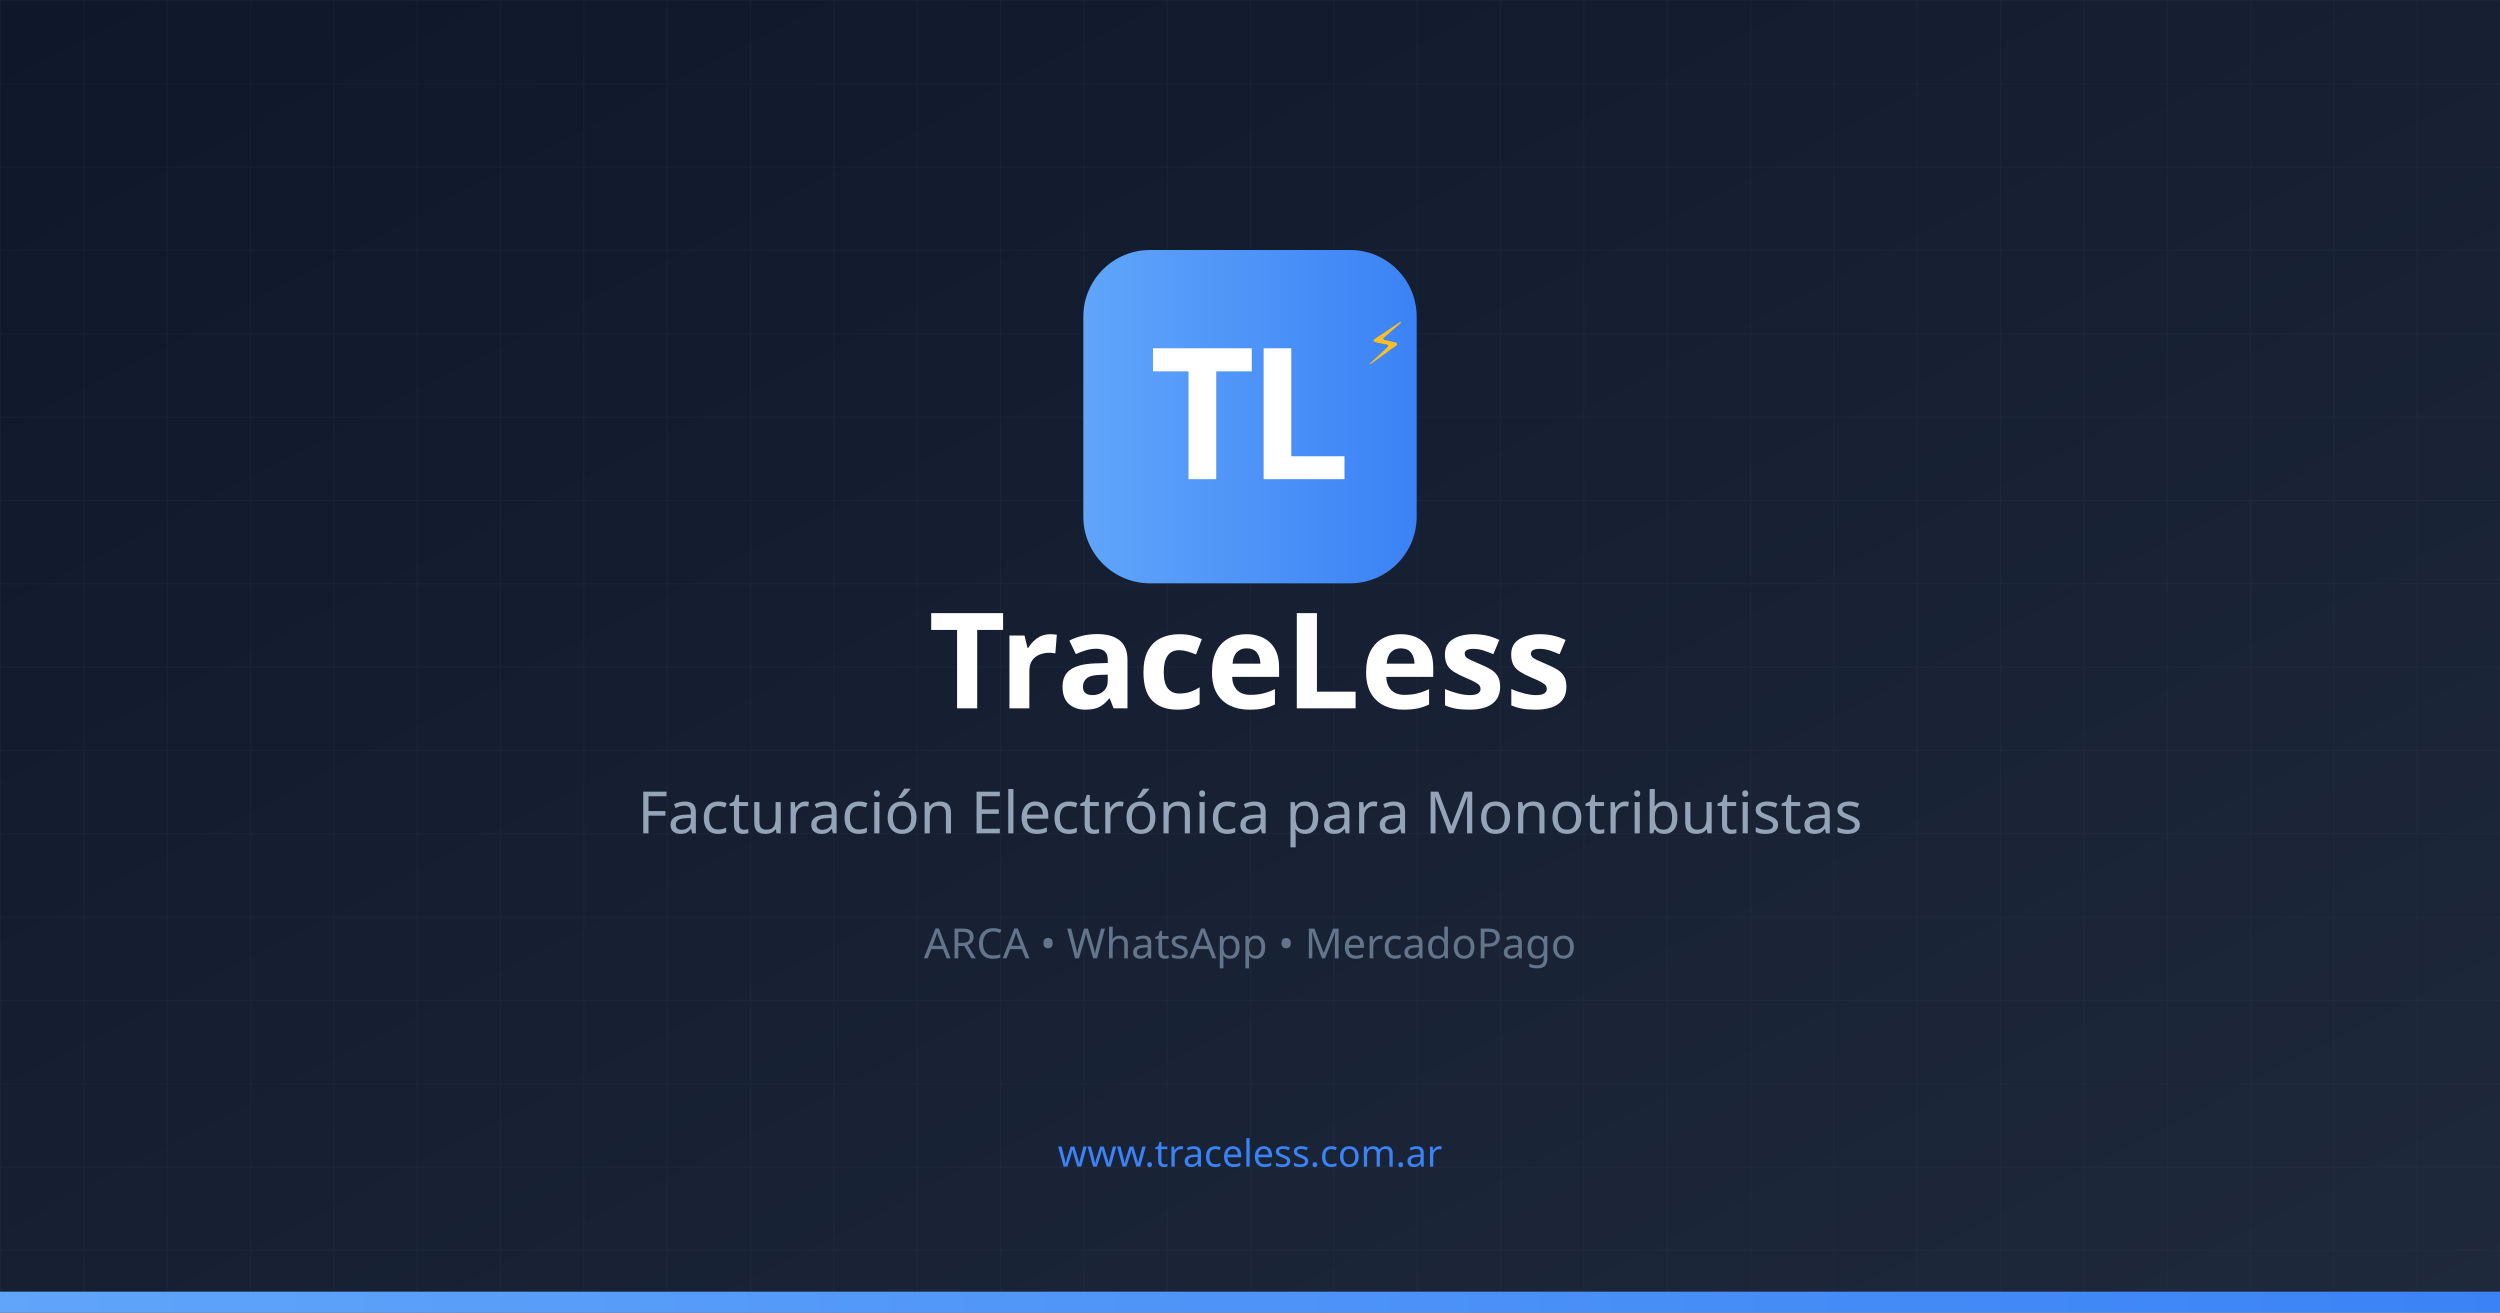
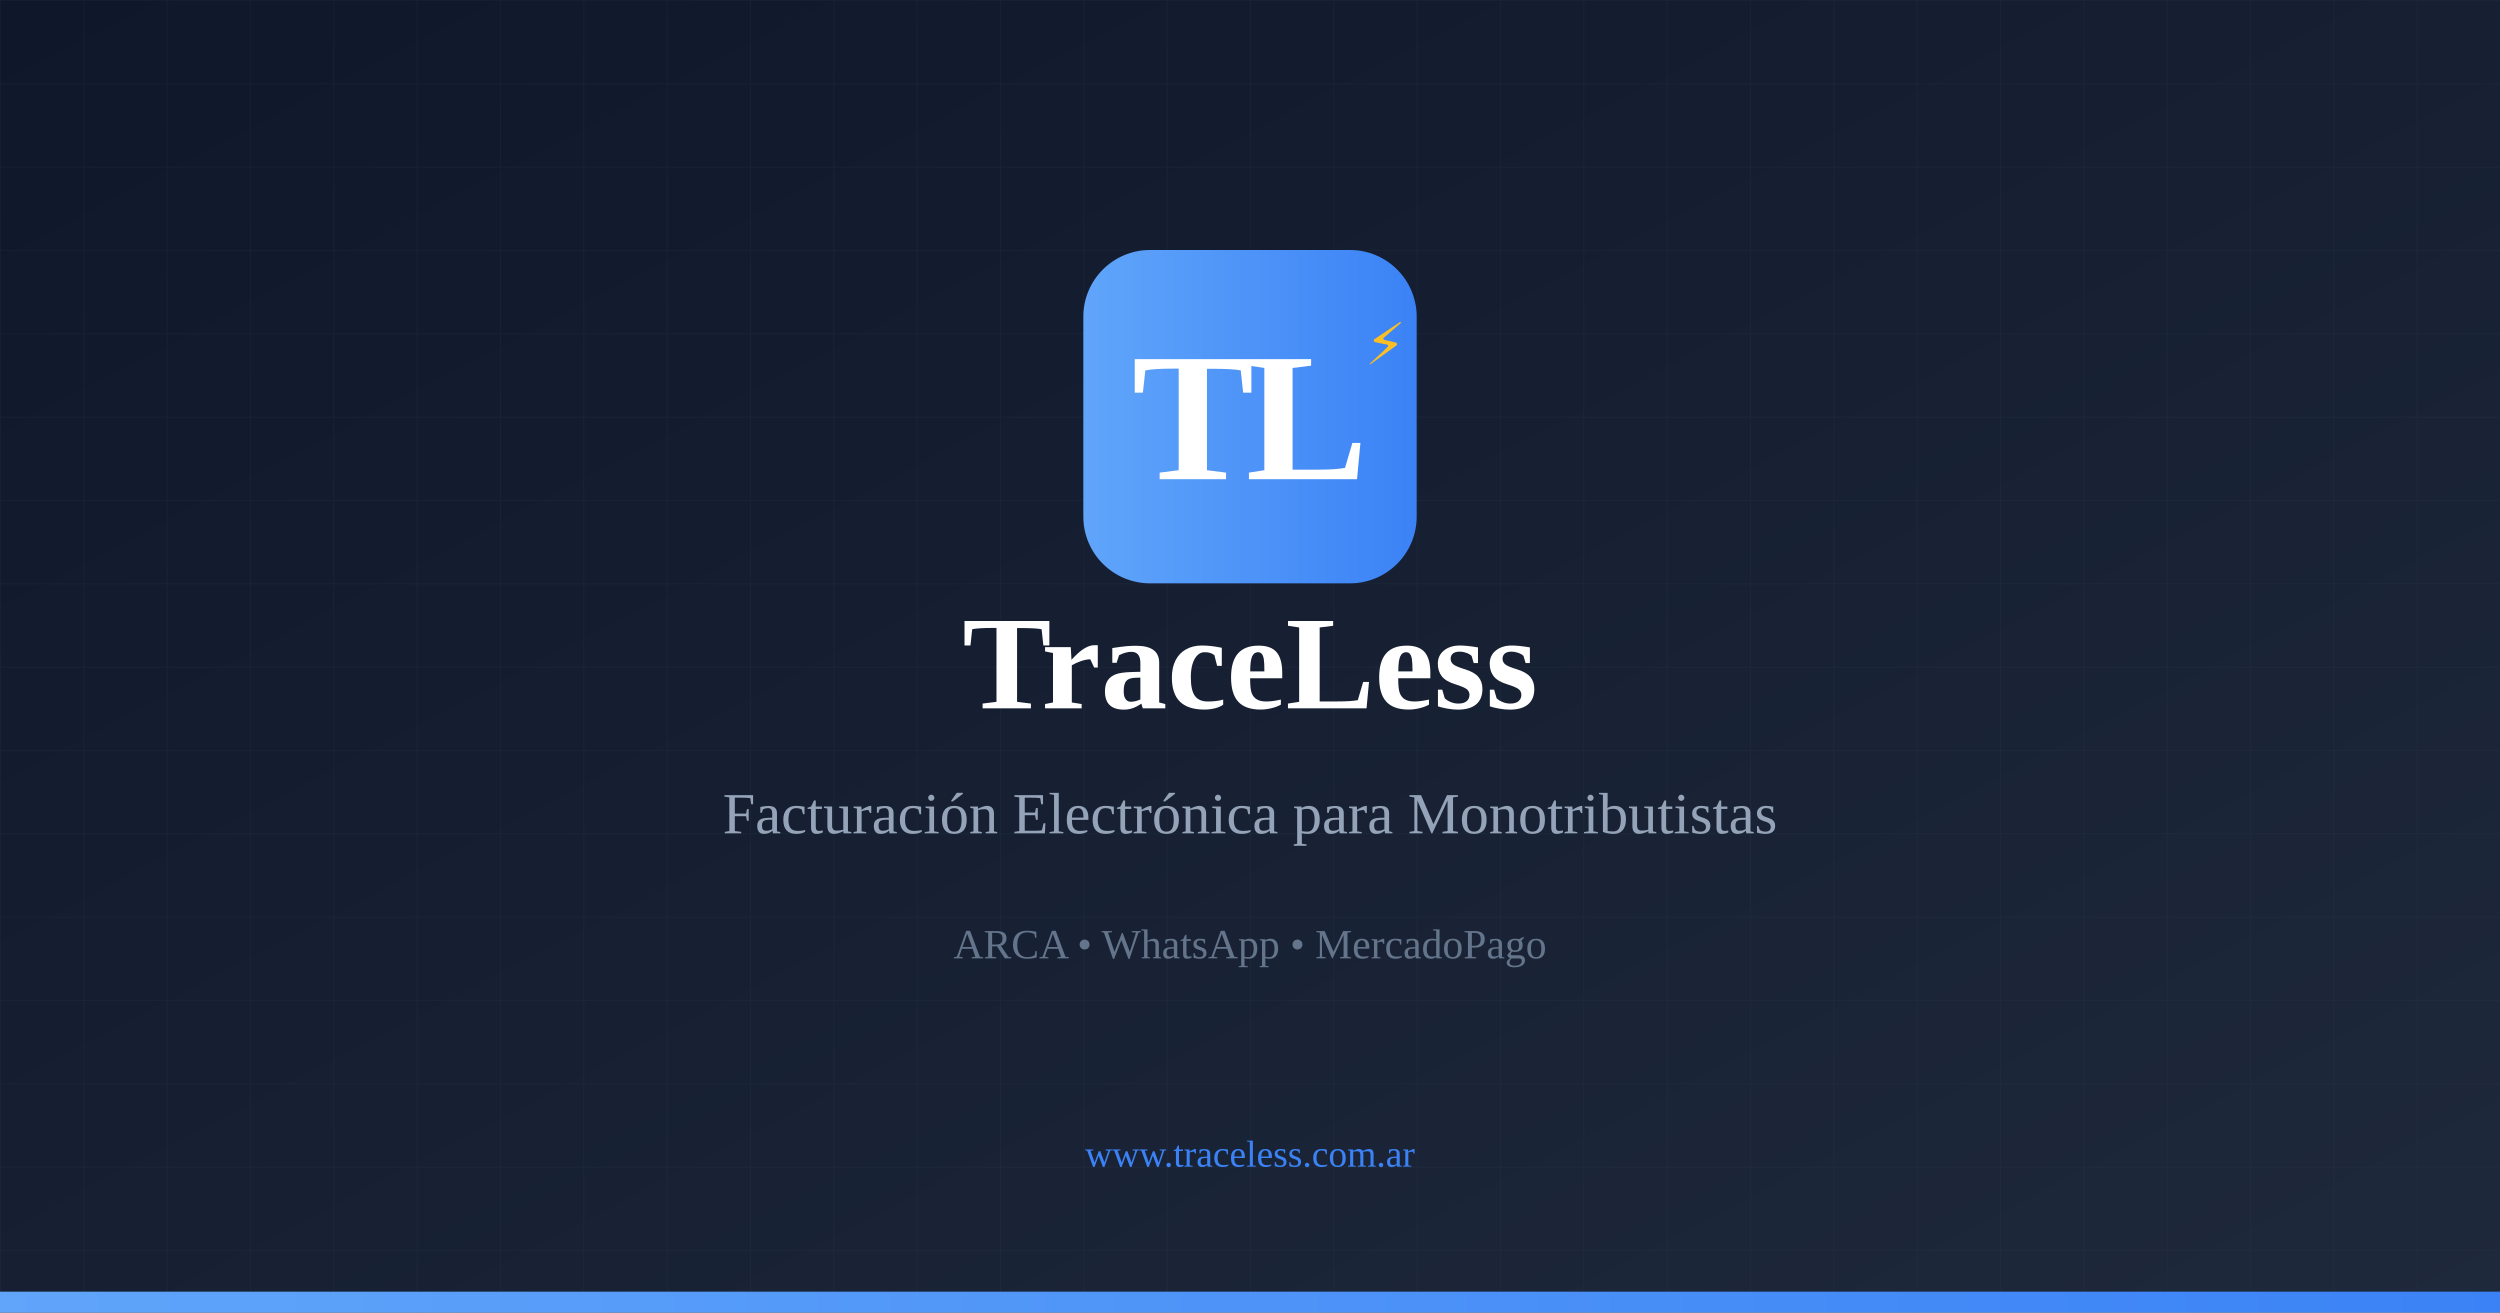
<svg xmlns="http://www.w3.org/2000/svg" width="1200" height="630" viewBox="0 0 1200 630">
  <defs>
    <linearGradient id="bg" x1="0%" y1="0%" x2="100%" y2="100%">
      <stop offset="0%" style="stop-color:#0f172a" />
      <stop offset="100%" style="stop-color:#1e293b" />
    </linearGradient>
    <linearGradient id="blue" x1="0%" y1="0%" x2="100%" y2="0%">
      <stop offset="0%" style="stop-color:#60a5fa" />
      <stop offset="100%" style="stop-color:#3b82f6" />
    </linearGradient>
  </defs>
  <rect width="1200" height="630" fill="url(#bg)" />
  <pattern id="grid" width="40" height="40" patternUnits="userSpaceOnUse">
    <path d="M 40 0 L 0 0 0 40" fill="none" stroke="#334155" stroke-width="0.5" opacity="0.3" />
  </pattern>
  <rect width="1200" height="630" fill="url(#grid)" />
  <rect x="520" y="120" width="160" height="160" rx="32" fill="url(#blue)" />
-   <text x="600" y="230" font-family="system-ui, sans-serif" font-size="88" font-weight="900" fill="white" text-anchor="middle" letter-spacing="-4">TL</text>
-   <text x="665" y="175" font-family="system-ui, sans-serif" font-size="28" fill="#fbbf24" text-anchor="middle">⚡</text>
-   <text x="600" y="340" font-family="system-ui, sans-serif" font-size="64" font-weight="bold" fill="white" text-anchor="middle">TraceLess</text>
-   <text x="600" y="400" font-family="system-ui, sans-serif" font-size="28" fill="#94a3b8" text-anchor="middle">Facturación Electrónica para Monotributistas</text>
-   <text x="600" y="460" font-family="system-ui, sans-serif" font-size="20" fill="#64748b" text-anchor="middle">ARCA • WhatsApp • MercadoPago</text>
-   <text x="600" y="560" font-family="system-ui, sans-serif" font-size="18" fill="#3b82f6" text-anchor="middle">www.traceless.com.ar</text>
+   <text x="600" y="230" font-family="Nunito, Poppins, Varela Round, Rounded Mplus 1c, sans-serif" font-size="88" font-weight="800" fill="white" text-anchor="middle" letter-spacing="-4">TL</text>
+   <text x="665" y="175" font-family="Nunito, Poppins, Varela Round, Rounded Mplus 1c, sans-serif" font-size="28" fill="#fbbf24" text-anchor="middle">⚡</text>
+   <text x="600" y="340" font-family="Nunito, Poppins, Varela Round, Rounded Mplus 1c, sans-serif" font-size="64" font-weight="bold" fill="white" text-anchor="middle">TraceLess</text>
+   <text x="600" y="400" font-family="Nunito, Poppins, Varela Round, Rounded Mplus 1c, sans-serif" font-size="28" fill="#94a3b8" text-anchor="middle">Facturación Electrónica para Monotributistas</text>
+   <text x="600" y="460" font-family="Nunito, Poppins, Varela Round, Rounded Mplus 1c, sans-serif" font-size="20" fill="#64748b" text-anchor="middle">ARCA • WhatsApp • MercadoPago</text>
+   <text x="600" y="560" font-family="Nunito, Poppins, Varela Round, Rounded Mplus 1c, sans-serif" font-size="18" fill="#3b82f6" text-anchor="middle">www.traceless.com.ar</text>
  <rect x="0" y="620" width="1200" height="10" fill="url(#blue)" />
</svg>
